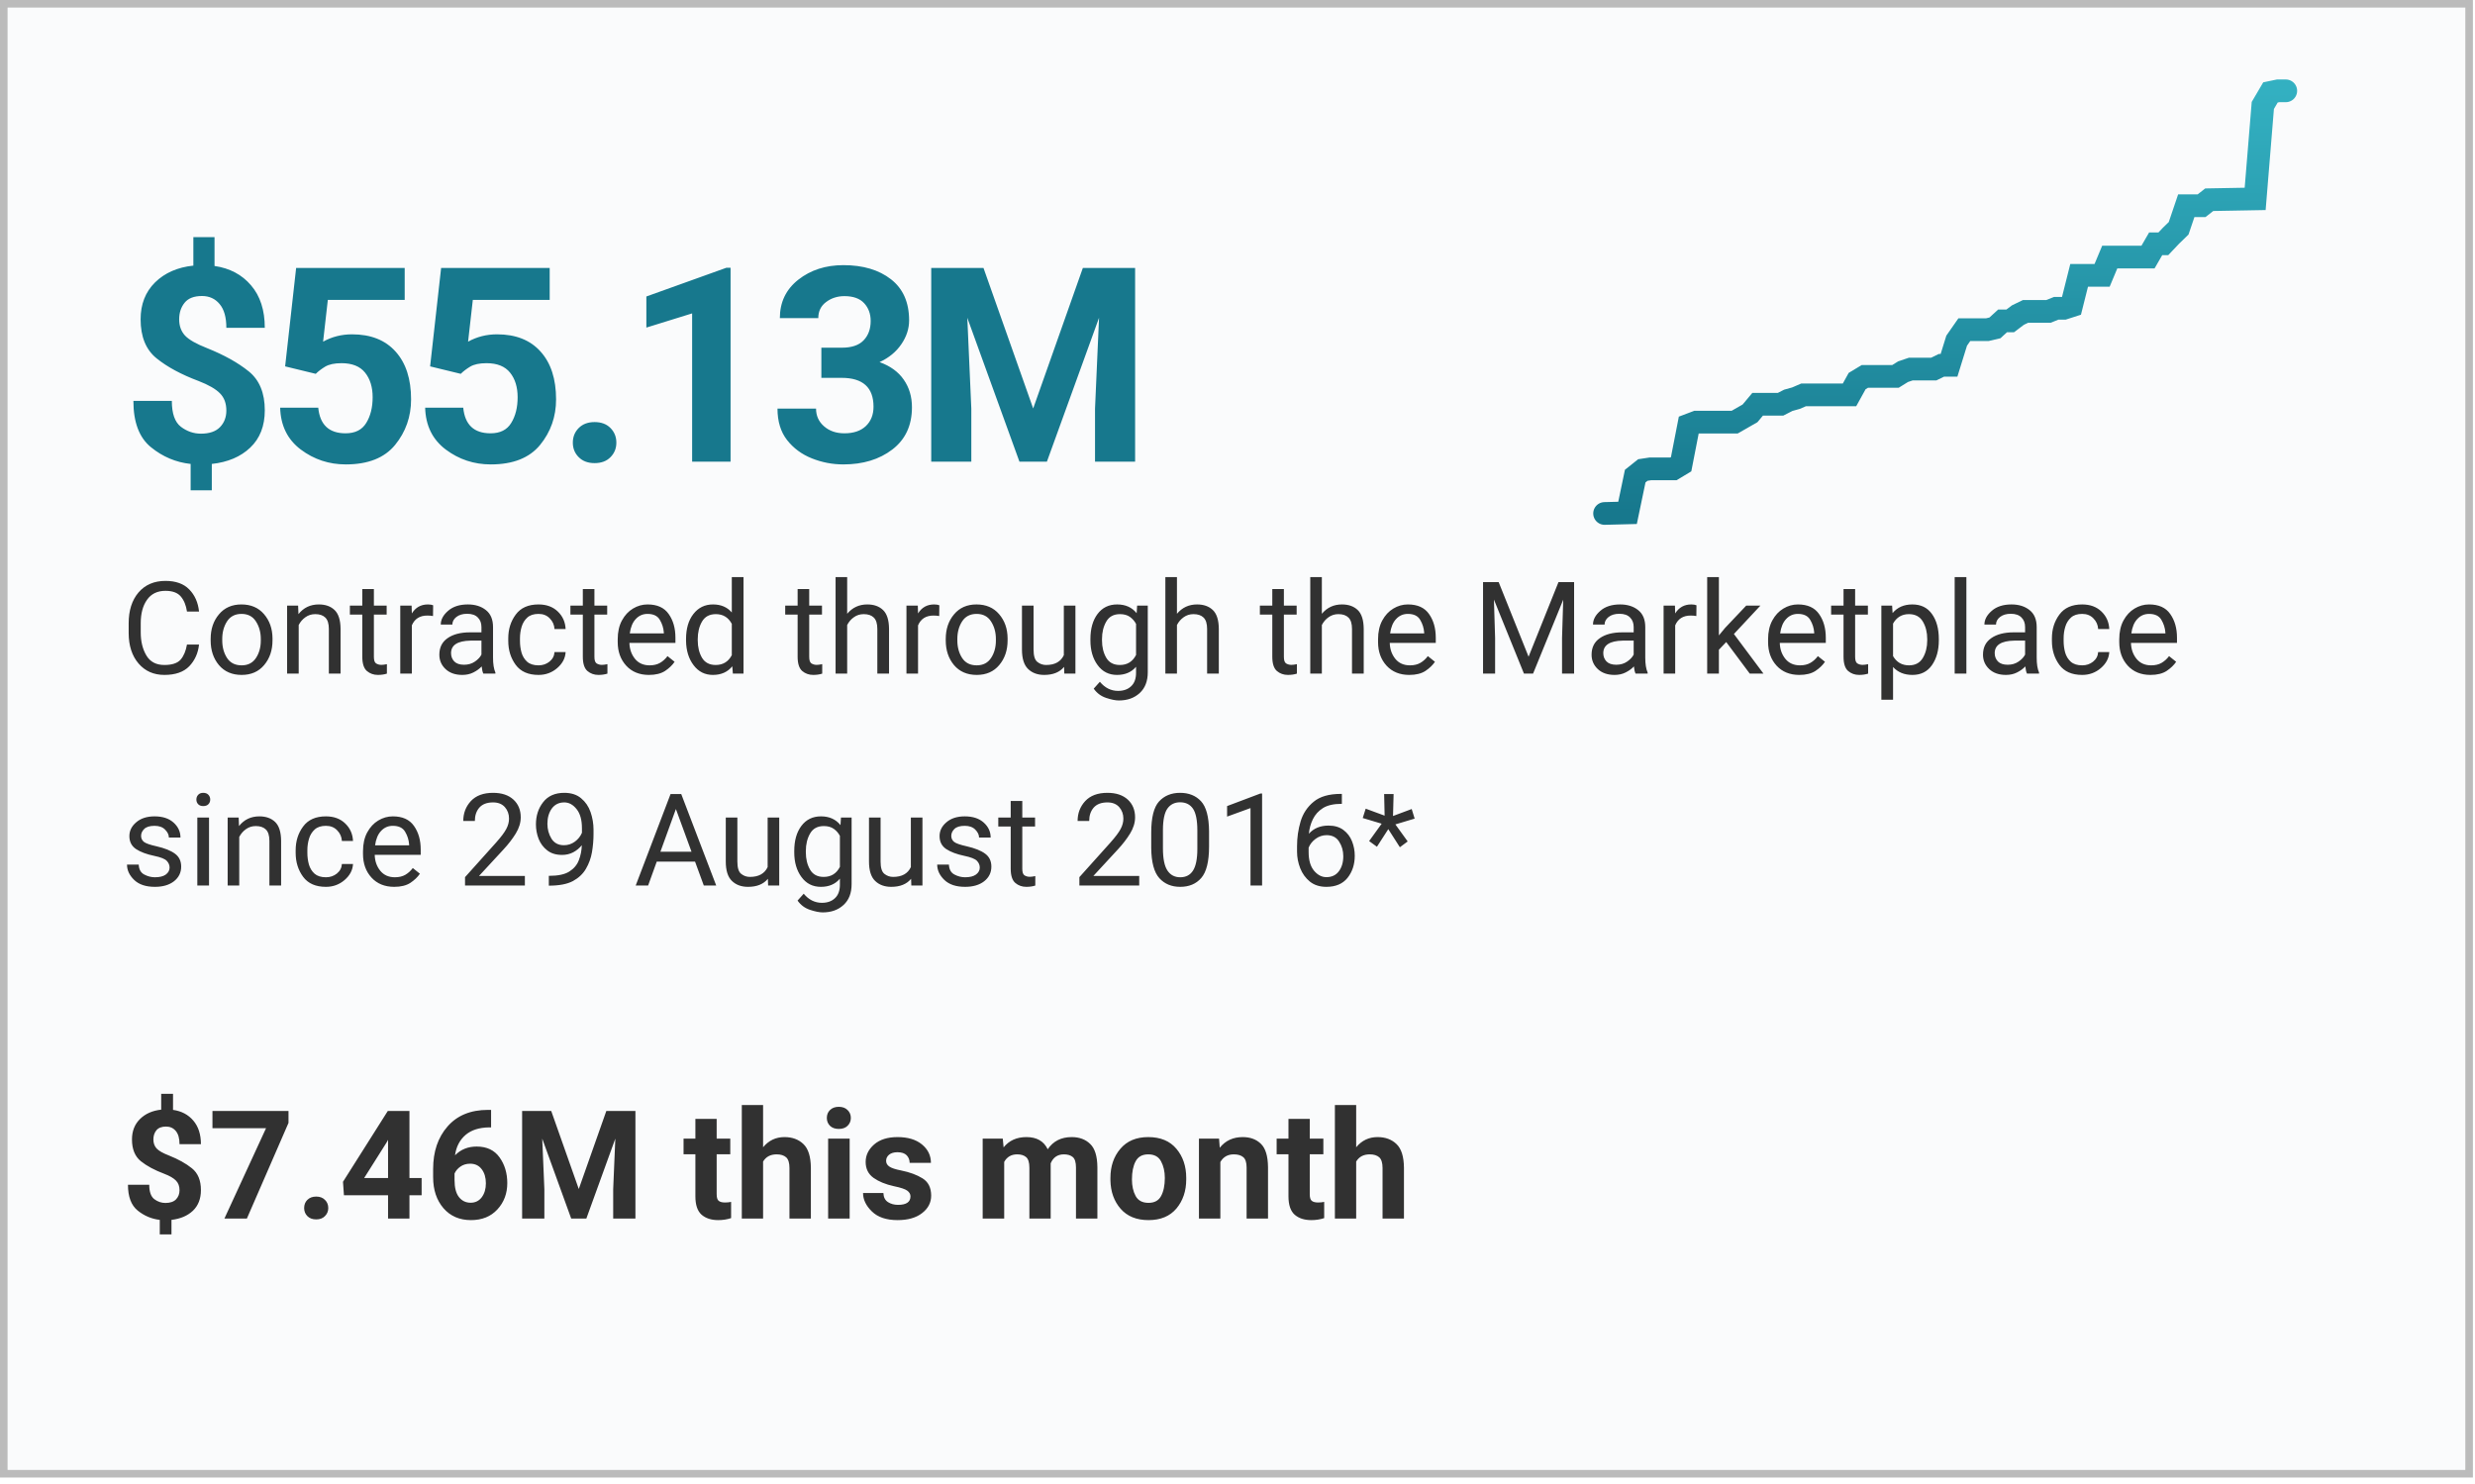
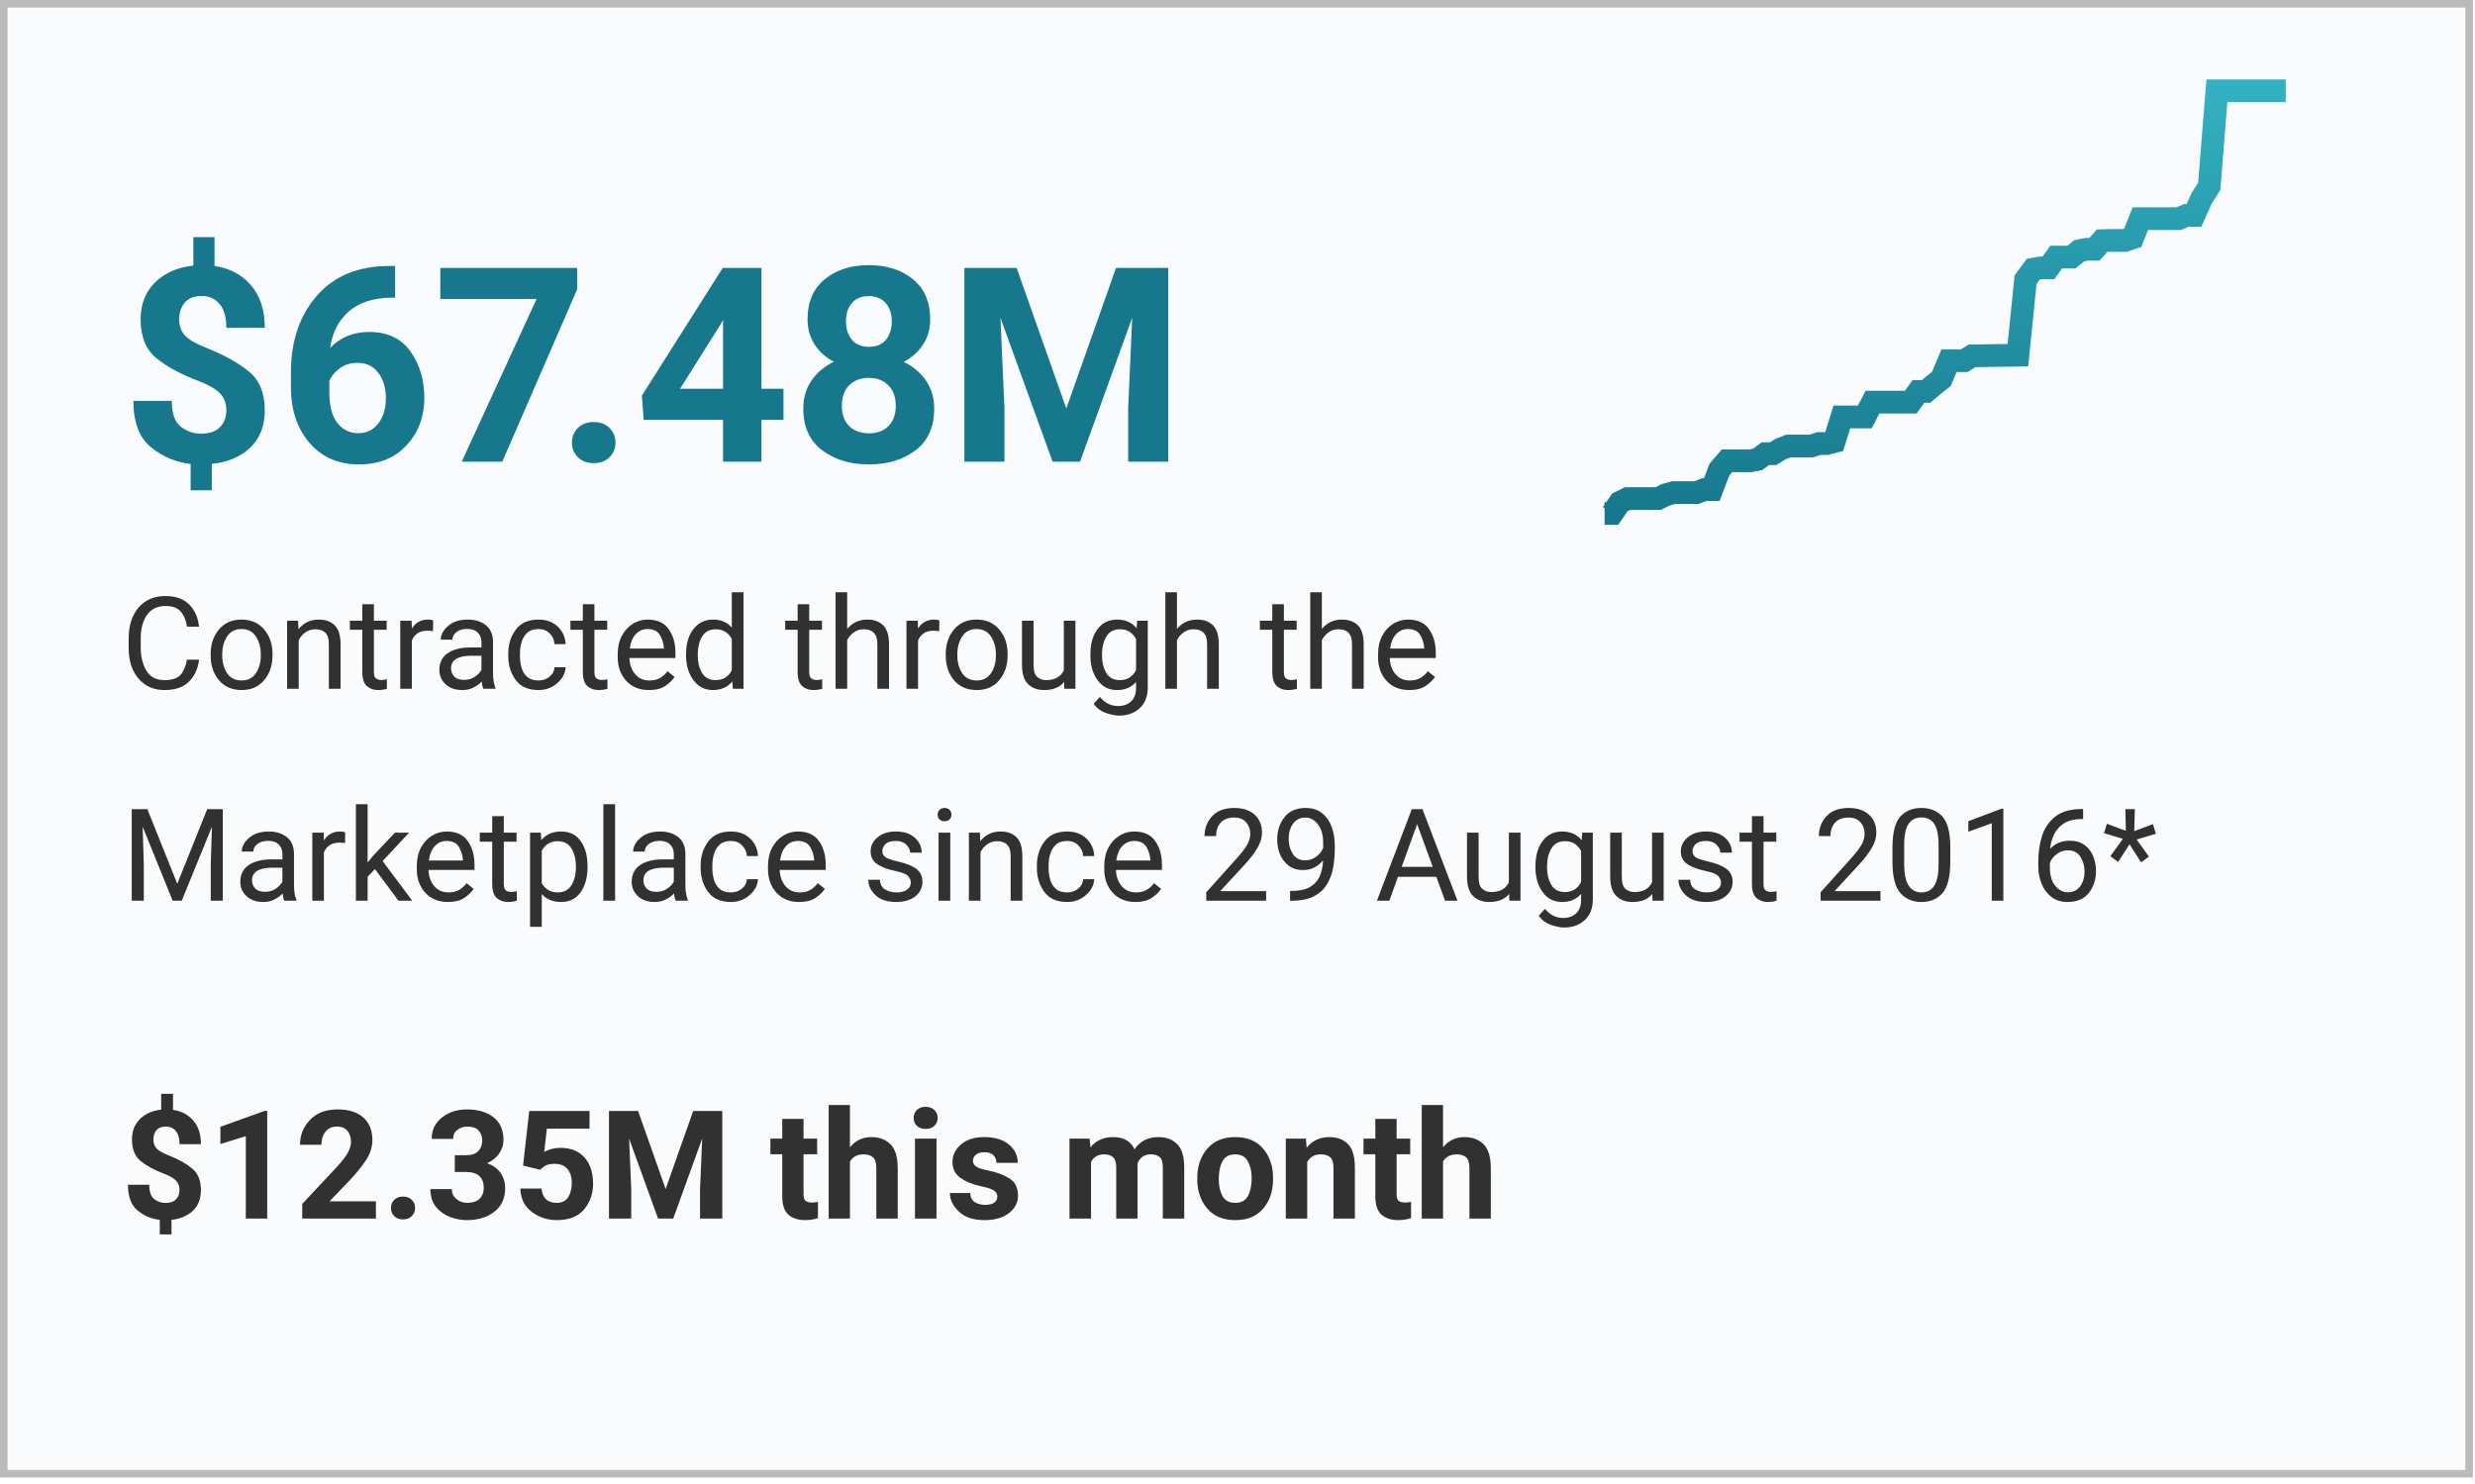
- <svg xmlns="http://www.w3.org/2000/svg" xmlns:xlink="http://www.w3.org/1999/xlink" font-family="-apple-system, BlinkMacSystemFont, &quot;Segoe UI&quot;, Roboto, Helvetica, Arial, sans-serif, &quot;Apple Color Emoji&quot;, &quot;Segoe UI Emoji&quot;, &quot;Segoe UI Symbol&quot;" width="327px" height="196px" viewBox="0 0 327 196" version="1.1">
+ <svg xmlns="http://www.w3.org/2000/svg" xmlns:xlink="http://www.w3.org/1999/xlink" font-family="-apple-system, BlinkMacSystemFont, &quot;Segoe UI&quot;, Roboto, Helvetica, Arial, sans-serif, &quot;Apple Color Emoji&quot;, &quot;Segoe UI Emoji&quot;, &quot;Segoe UI Symbol&quot;" width="327px" height="196px" viewBox="0 0 327 196" version="1.1" style="background: #FFFFFF;">
  <defs>
    <rect id="path-1" x="0" y="0" width="326.722" height="195.213" />
    <linearGradient x1="50%" y1="0%" x2="50%" y2="100%" id="linearGradient-2">
      <stop stop-color="#33B0C1" offset="0%" />
      <stop stop-color="#17788D" offset="100%" />
    </linearGradient>
  </defs>
-   <g id="Mocks" stroke="none" stroke-width="1" fill="none" fill-rule="evenodd">
-     <g id="Nov-monthly-report-greater-than-768px" transform="translate(-711, -1093)">
-       <g id="768-$-contracted-since-launch" transform="translate(711, 1093)">
-         <g id="Group-10">
-           <g id="Rectangle-Copy">
-             <use fill="#FAFBFC" fill-rule="evenodd" xlink:href="#path-1" />
-             <rect stroke="#BBBBBB" stroke-width="1" x="0.5" y="0.5" width="325.722" height="194.213" />
-           </g>
-           <text id="$55.13M" font-size="36" font-weight="bold" letter-spacing="-1.5" fill="#17788D">
-             <tspan x="16" y="61">$55.13M</tspan>
-           </text>
-           <text id="Contracted-through-t" font-size="17" font-weight="normal" line-spacing="28" fill="#313131">
-             <tspan x="16" y="89">Contracted through the Marketplace </tspan>
-             <tspan x="16" y="117">since 29 August 2016* </tspan>
-           </text>
-           <text id="$7.46M-this-month" font-size="20" font-weight="bold" line-spacing="28" fill="#313131">
-             <tspan x="16" y="161">$7.46M this month</tspan>
-           </text>
-           <polyline id="Shape" stroke="url(#linearGradient-2)" stroke-width="3" stroke-linecap="round" points="212 67.839 215.033 67.761 216.046 62.904 217.056 62.098 218.067 61.944 221.102 61.944 222.112 61.334 223.123 56.154 224.135 55.771 229.191 55.771 230.202 55.193 231.214 54.614 232.225 53.407 235.258 53.407 236.27 52.889 237.281 52.608 238.293 52.171 244.36 52.171 245.37 50.344 246.382 49.734 247.393 49.734 250.426 49.734 251.439 49.105 252.449 48.764 253.461 48.764 255.483 48.764 256.495 48.269 257.505 48.269 258.517 45.01 259.528 43.558 260.539 43.558 262.561 43.558 263.574 43.321 264.584 42.395 265.595 42.395 266.607 41.63 267.618 41.141 270.651 41.141 271.663 40.734 272.674 40.734 273.686 40.408 274.697 36.384 275.707 36.384 277.73 36.384 278.742 33.963 283.798 33.963 284.809 32.214 285.821 32.214 286.832 31.145 287.842 30.167 288.854 27.179 290.877 27.179 291.888 26.387 297.954 26.277 298.967 13.93 299.977 12.211 300.989 12 302 12" />
+   <g id="Symbols" stroke="none" stroke-width="1" fill="none" fill-rule="evenodd">
+     <g id="768-$-contracted-since-launch">
+       <g id="Group-10">
+         <g id="Rectangle-Copy">
+           <use fill="#FAFBFC" fill-rule="evenodd" xlink:href="#path-1" />
+           <rect stroke="#BBBBBB" stroke-width="1" x="0.5" y="0.5" width="325.722" height="194.213" />
        </g>
+         <text id="$67.48M" font-size="36" font-weight="bold" fill="#17788D">
+           <tspan x="16" y="61">$6</tspan>
+           <tspan x="57.098" y="61" letter-spacing="-4.3">7</tspan>
+           <tspan x="73.346" y="61">.48M</tspan>
+         </text>
+         <polyline id="Shape" stroke="url(#linearGradient-2)" stroke-width="3" points="212 67.839 213.011 67.839 214.023 66.365 215.033 65.871 216.046 65.871 219.079 65.871 220.09 65.363 221.102 65.088 222.112 65.088 224.135 65.088 225.146 64.689 226.158 64.689 227.168 62.055 228.179 60.883 229.191 60.883 231.214 60.883 232.225 60.691 233.235 59.945 234.247 59.945 235.258 59.326 236.27 58.932 239.303 58.932 240.314 58.603 241.326 58.603 242.337 58.34 243.349 55.089 244.36 55.089 246.382 55.089 247.393 53.134 252.449 53.134 253.461 51.721 254.472 51.721 255.483 50.858 256.495 50.068 257.505 47.655 259.528 47.655 260.539 47.015 266.607 46.927 267.618 36.955 268.63 35.566 269.64 35.396 270.651 35.396 271.663 33.965 273.686 33.965 274.697 33.137 275.707 32.932 276.719 32.932 277.73 31.799 278.742 31.767 280.765 31.767 281.775 31.425 282.786 28.888 283.798 28.888 287.842 28.888 288.854 28.465 289.865 28.465 290.877 26.219 291.888 24.618 292.898 12 302 12" />
+         <text id="Contracted-through-t" font-size="17" font-weight="normal" line-spacing="28" fill="#313131">
+           <tspan x="16" y="91">Contracted through the </tspan>
+           <tspan x="16" y="119">Marketplace since 29 August 2016* </tspan>
+         </text>
+         <text id="$12.35M-this-month" font-size="20" font-weight="bold" line-spacing="28" fill="#313131">
+           <tspan x="16" y="161">$12.35M this month</tspan>
+         </text>
      </g>
    </g>
  </g>
</svg>
